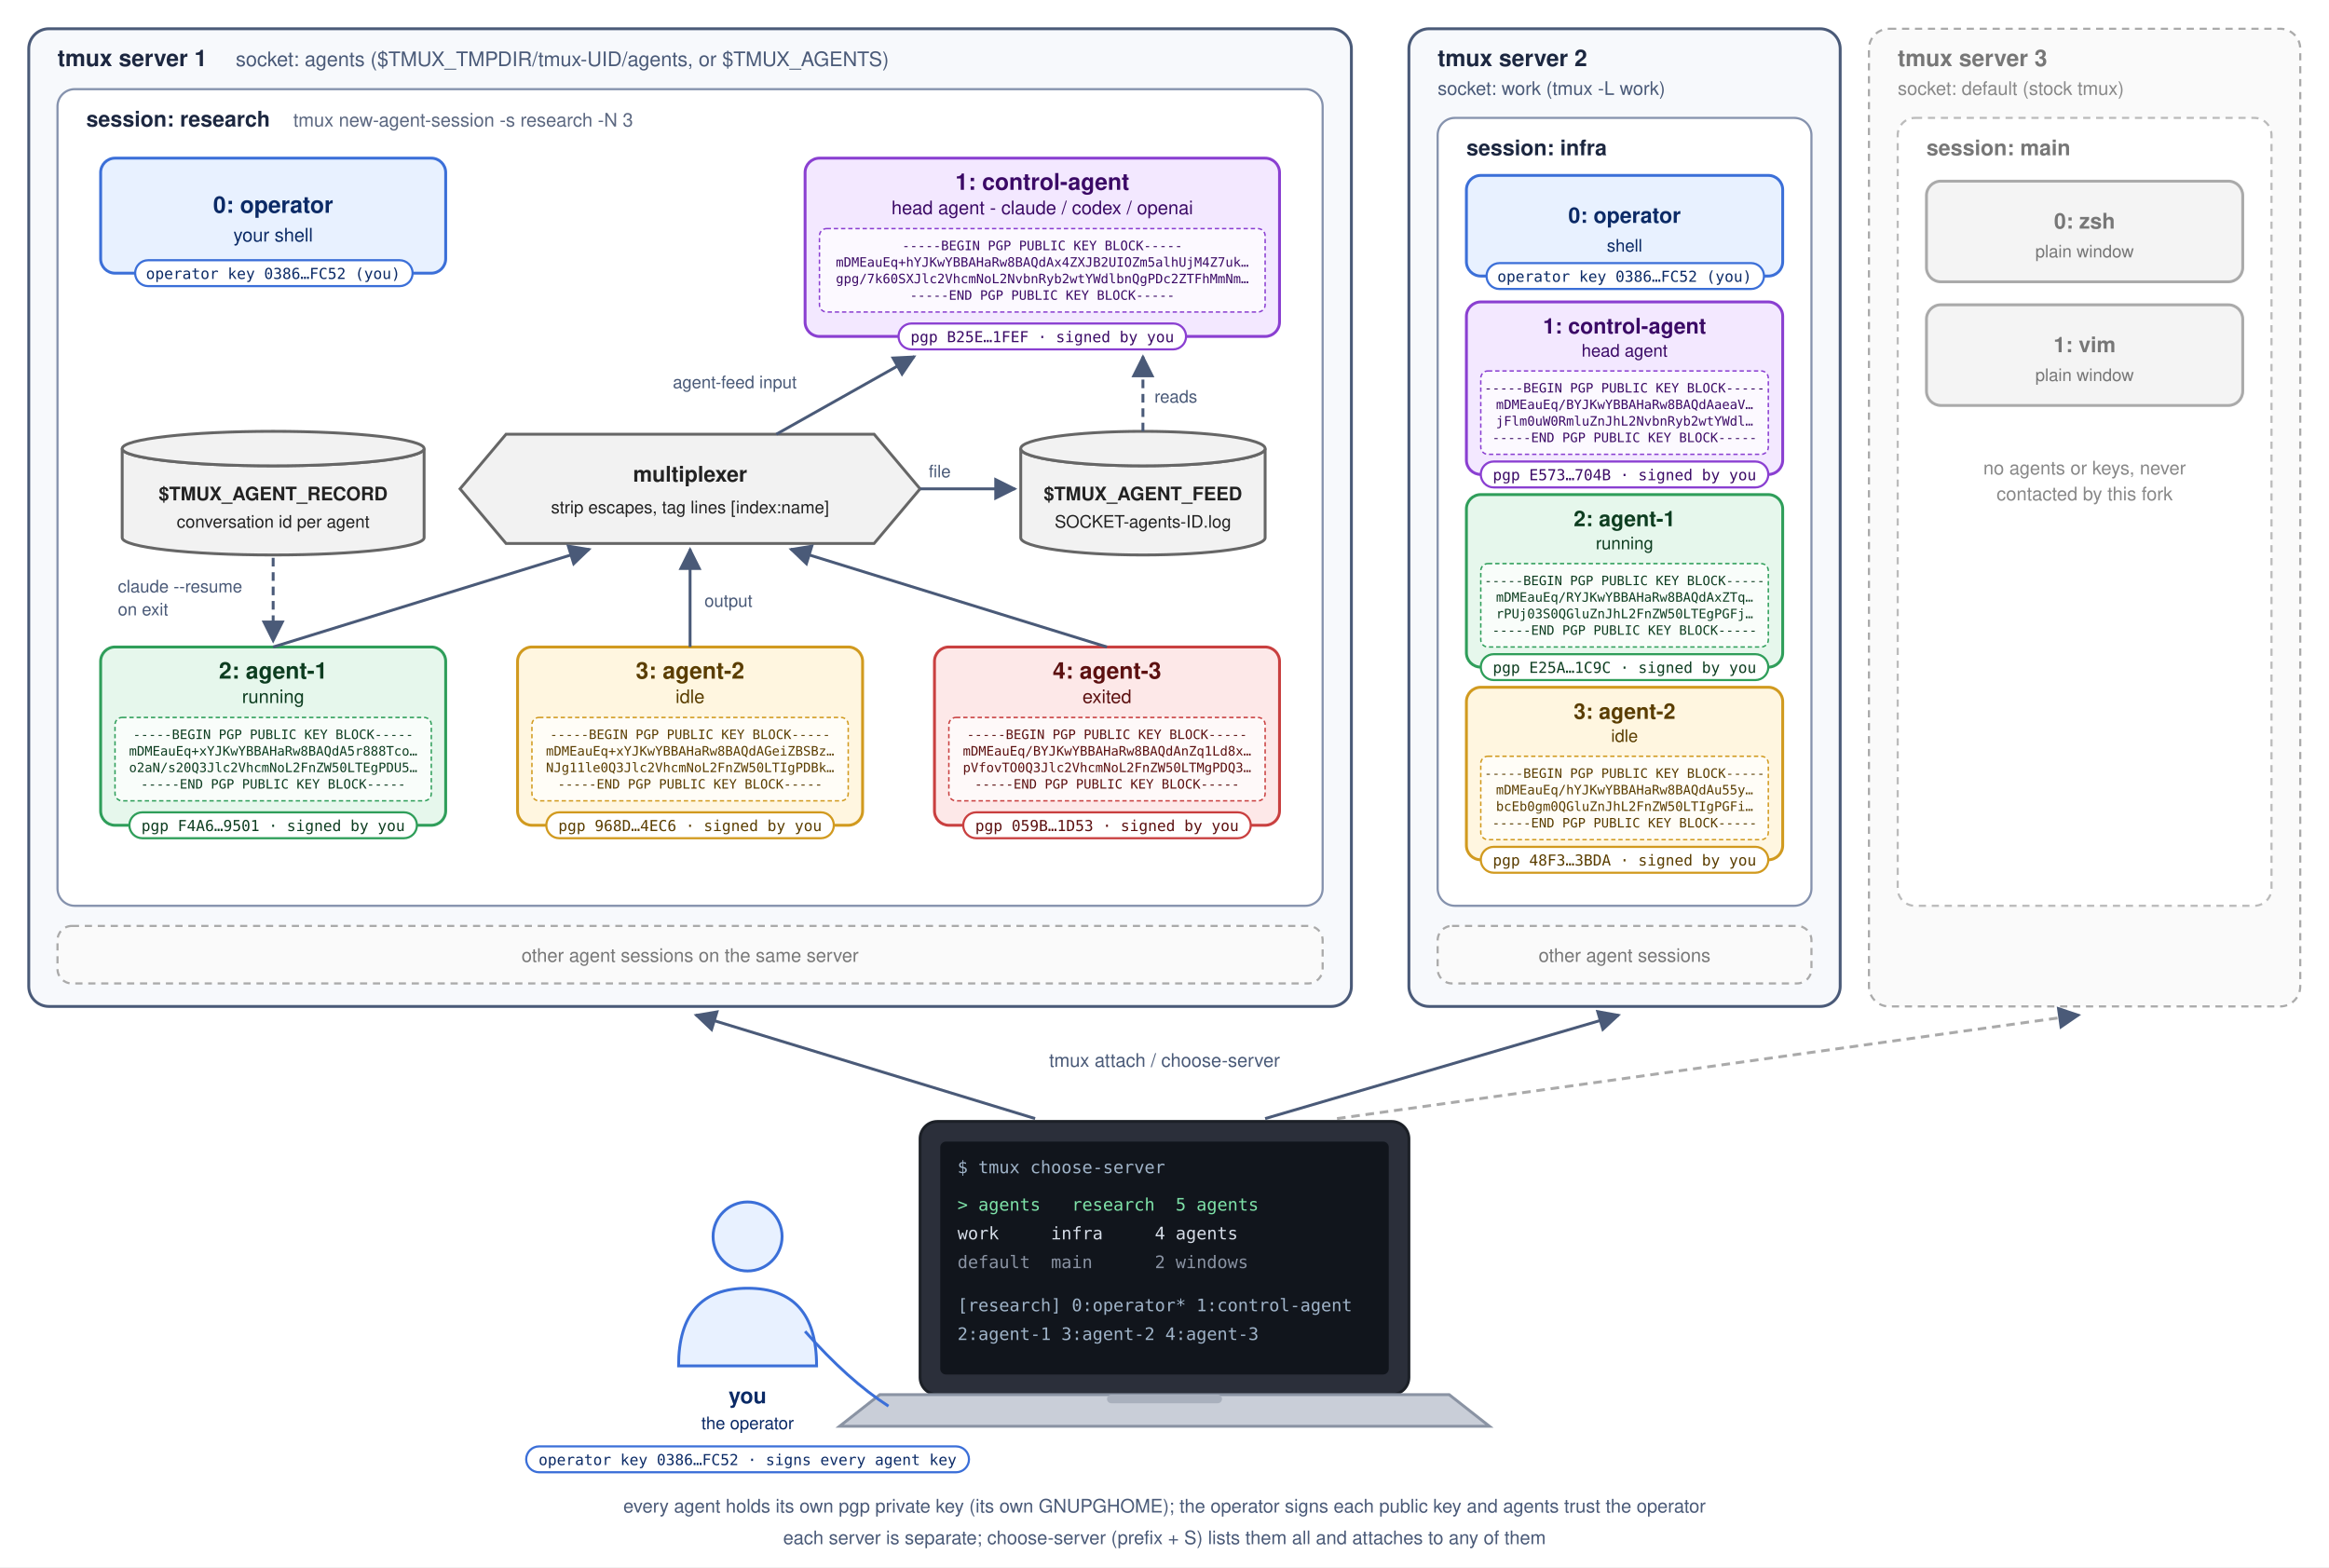
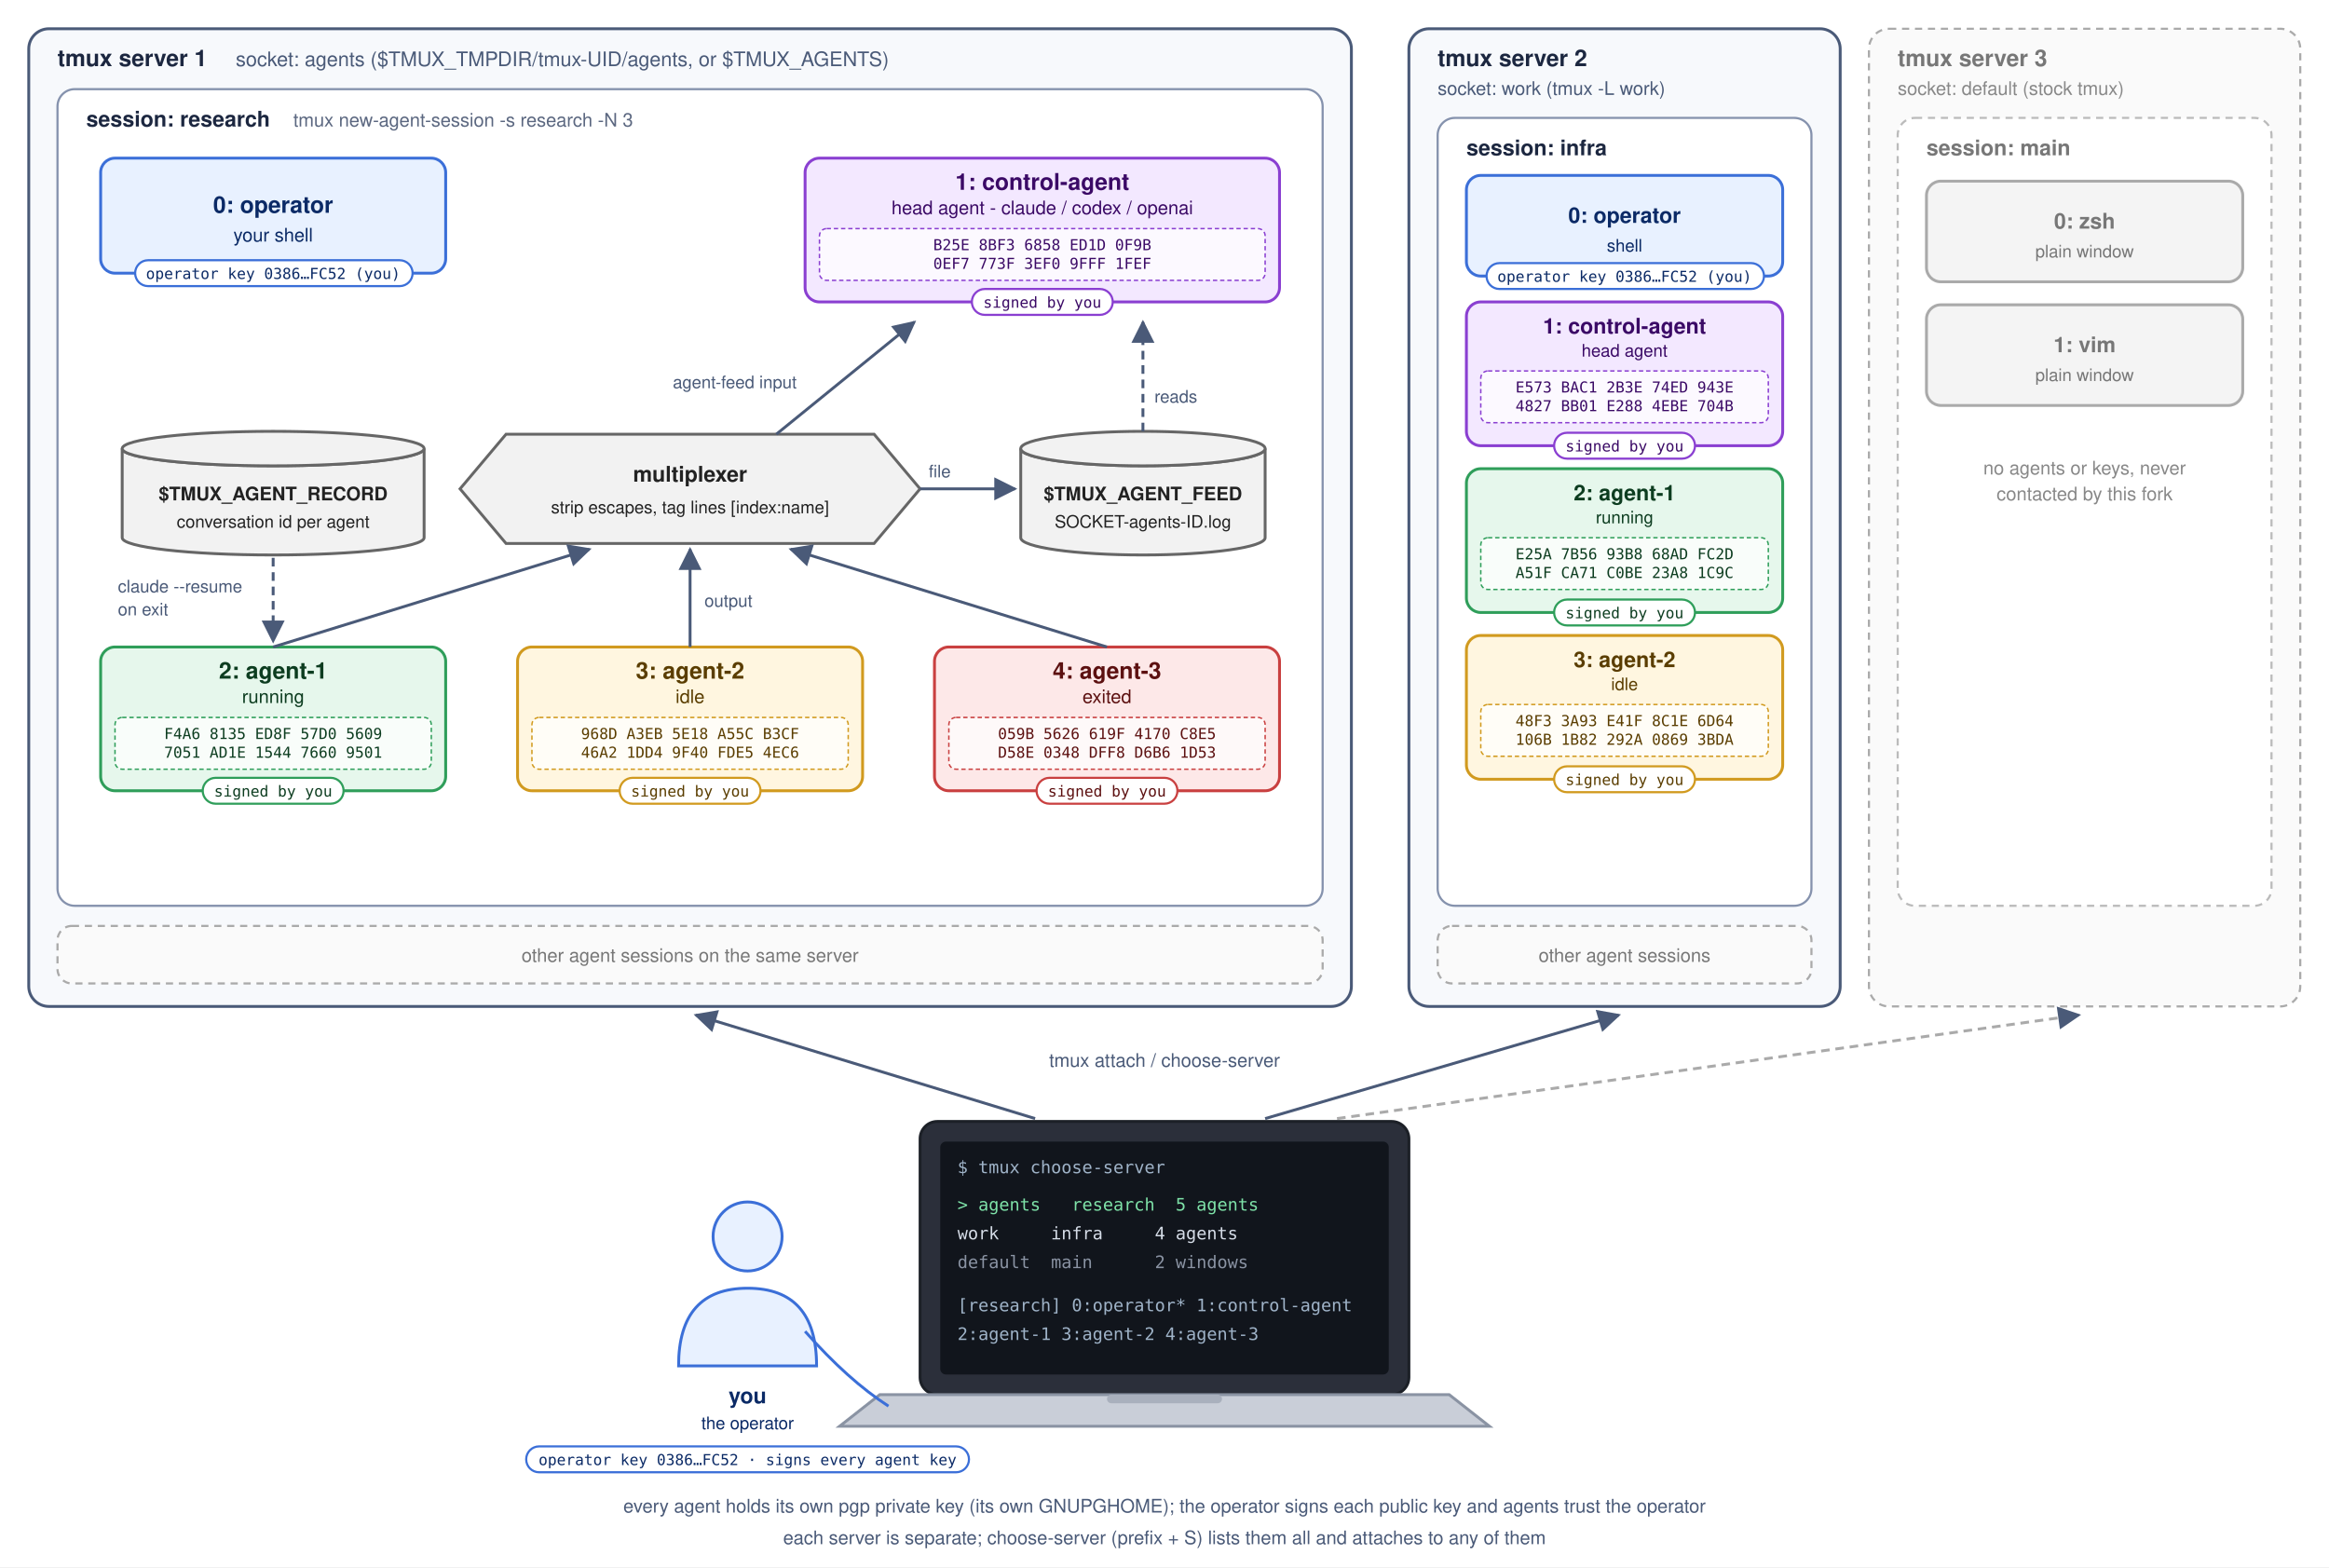
<svg xmlns="http://www.w3.org/2000/svg" width="1620" height="1090" viewBox="0 0 1620 1090" font-family="Helvetica, Arial, sans-serif">
  <defs>
    <marker id="arrow" viewBox="0 0 10 10" refX="9" refY="5" markerWidth="8" markerHeight="8" orient="auto-start-reverse">
      <path d="M0,0 L10,5 L0,10 z" fill="#4a5a78" />
    </marker>
  </defs>
  <rect width="1620" height="1090" fill="#ffffff" />
  <rect x="20" y="20" width="920" height="680" rx="14" fill="#f7f9fc" stroke="#4a5a78" stroke-width="2" />
  <text x="40" y="46" font-size="16" fill="#1c2740" font-weight="bold">tmux server 1</text>
  <text x="164" y="46" font-size="14" fill="#4a5a78">socket: agents ($TMUX_TMPDIR/tmux-UID/agents, or $TMUX_AGENTS)</text>
  <rect x="40" y="62" width="880" height="568" rx="12" fill="#ffffff" stroke="#8592ad" stroke-width="1.5" />
  <text x="60" y="88" font-size="15" fill="#1c2740" font-weight="bold">session: research</text>
  <text x="204" y="88" font-size="13" fill="#5b6780">tmux new-agent-session -s research -N 3</text>
  <rect x="70" y="110" width="240" height="80" rx="10" fill="#e8f1ff" stroke="#3b6fd8" stroke-width="2" />
  <text x="190" y="148" font-size="16" fill="#0b2a66" font-weight="bold" text-anchor="middle">0: operator</text>
  <text x="190" y="168" font-size="13" fill="#0b2a66" text-anchor="middle">your shell</text>
  <rect x="94" y="181" width="193" height="18" rx="9" fill="#ffffff" stroke="#3b6fd8" stroke-width="1.5" />
  <text x="190" y="194" font-size="10.5" fill="#0b2a66" text-anchor="middle" font-family="Menlo, Monaco, monospace">operator key 0386…FC52 (you)</text>
-   <rect x="560" y="110" width="330" height="124" rx="10" fill="#f3e8ff" stroke="#8a3fd1" stroke-width="2" />
+   <rect x="560" y="110" width="330" height="100" rx="10" fill="#f3e8ff" stroke="#8a3fd1" stroke-width="2" />
  <text x="725" y="132" font-size="16" fill="#3b0a66" font-weight="bold" text-anchor="middle">1: control-agent</text>
  <text x="725" y="149" font-size="13" fill="#3b0a66" text-anchor="middle">head agent - claude / codex / openai</text>
-   <rect x="570" y="159" width="310" height="58" rx="5" fill="#ffffff" fill-opacity="0.75" stroke="#8a3fd1" stroke-width="1" stroke-dasharray="3 2" />
-   <text x="725.0" y="174.0" font-size="9" fill="#3b0a66" text-anchor="middle" font-family="Menlo, Monaco, monospace">-----BEGIN PGP PUBLIC KEY BLOCK-----</text>
-   <text x="725.0" y="185.5" font-size="9" fill="#3b0a66" text-anchor="middle" font-family="Menlo, Monaco, monospace">mDMEauEq+hYJKwYBBAHaRw8BAQdAx4ZXJB2UIOZm5alhUjM4Z7uk…</text>
-   <text x="725.0" y="197.0" font-size="9" fill="#3b0a66" text-anchor="middle" font-family="Menlo, Monaco, monospace">gpg/7k60SXJlc2VhcmNoL2NvbnRyb2wtYWdlbnQgPDc2ZTFhMmNm…</text>
-   <text x="725.0" y="208.5" font-size="9" fill="#3b0a66" text-anchor="middle" font-family="Menlo, Monaco, monospace">-----END PGP PUBLIC KEY BLOCK-----</text>
-   <rect x="625" y="225" width="200" height="18" rx="9" fill="#ffffff" stroke="#8a3fd1" stroke-width="1.5" />
-   <text x="725" y="238" font-size="10.5" fill="#3b0a66" text-anchor="middle" font-family="Menlo, Monaco, monospace">pgp B25E…1FEF · signed by you</text>
+   <rect x="570" y="159" width="310" height="36" rx="5" fill="#ffffff" fill-opacity="0.75" stroke="#8a3fd1" stroke-width="1" stroke-dasharray="3 2" />
+   <text x="725.0" y="174" font-size="10.5" fill="#3b0a66" text-anchor="middle" font-family="Menlo, Monaco, monospace">B25E 8BF3 6858 ED1D 0F9B</text>
+   <text x="725.0" y="187" font-size="10.5" fill="#3b0a66" text-anchor="middle" font-family="Menlo, Monaco, monospace">0EF7 773F 3EF0 9FFF 1FEF</text>
+   <rect x="676" y="201" width="98" height="18" rx="9" fill="#ffffff" stroke="#8a3fd1" stroke-width="1.5" />
+   <text x="725" y="214" font-size="10.5" fill="#3b0a66" text-anchor="middle" font-family="Menlo, Monaco, monospace">signed by you</text>
  <polygon points="320,340 352,302 608,302 640,340 608,378 352,378" fill="#f2f2f2" stroke="#666666" stroke-width="2" />
  <text x="480" y="335" font-size="15" fill="#222222" font-weight="bold" text-anchor="middle">multiplexer</text>
  <text x="480" y="357" font-size="12" fill="#222222" text-anchor="middle">strip escapes, tag lines [index:name]</text>
  <path d="M710,312 a85,12 0 0,0 170,0 v62 a85,12 0 0,1 -170,0 z" fill="#f2f2f2" stroke="#666666" stroke-width="2" />
  <ellipse cx="795" cy="312" rx="85" ry="12" fill="#f2f2f2" stroke="#666666" stroke-width="2" />
  <text x="795" y="348" font-size="13" fill="#222222" font-weight="bold" text-anchor="middle">$TMUX_AGENT_FEED</text>
  <text x="795" y="367" font-size="12" fill="#222222" text-anchor="middle">SOCKET-agents-ID.log</text>
  <path d="M85,312 a105,12 0 0,0 210,0 v62 a105,12 0 0,1 -210,0 z" fill="#f2f2f2" stroke="#666666" stroke-width="2" />
  <ellipse cx="190" cy="312" rx="105" ry="12" fill="#f2f2f2" stroke="#666666" stroke-width="2" />
  <text x="190" y="348" font-size="13" fill="#222222" font-weight="bold" text-anchor="middle">$TMUX_AGENT_RECORD</text>
  <text x="190" y="367" font-size="12" fill="#222222" text-anchor="middle">conversation id per agent</text>
-   <rect x="70" y="450" width="240" height="124" rx="10" fill="#e6f7ec" stroke="#2f9e5a" stroke-width="2" />
+   <rect x="70" y="450" width="240" height="100" rx="10" fill="#e6f7ec" stroke="#2f9e5a" stroke-width="2" />
  <text x="190" y="472" font-size="16" fill="#0d3d20" font-weight="bold" text-anchor="middle">2: agent-1</text>
  <text x="190" y="489" font-size="13" fill="#0d3d20" text-anchor="middle">running</text>
-   <rect x="80" y="499" width="220" height="58" rx="5" fill="#ffffff" fill-opacity="0.75" stroke="#2f9e5a" stroke-width="1" stroke-dasharray="3 2" />
-   <text x="190.0" y="514.0" font-size="9" fill="#0d3d20" text-anchor="middle" font-family="Menlo, Monaco, monospace">-----BEGIN PGP PUBLIC KEY BLOCK-----</text>
-   <text x="190.0" y="525.5" font-size="9" fill="#0d3d20" text-anchor="middle" font-family="Menlo, Monaco, monospace">mDMEauEq+xYJKwYBBAHaRw8BAQdA5r888Tco…</text>
-   <text x="190.0" y="537.0" font-size="9" fill="#0d3d20" text-anchor="middle" font-family="Menlo, Monaco, monospace">o2aN/s20Q3Jlc2VhcmNoL2FnZW50LTEgPDU5…</text>
-   <text x="190.0" y="548.5" font-size="9" fill="#0d3d20" text-anchor="middle" font-family="Menlo, Monaco, monospace">-----END PGP PUBLIC KEY BLOCK-----</text>
-   <rect x="90" y="565" width="200" height="18" rx="9" fill="#ffffff" stroke="#2f9e5a" stroke-width="1.5" />
-   <text x="190" y="578" font-size="10.5" fill="#0d3d20" text-anchor="middle" font-family="Menlo, Monaco, monospace">pgp F4A6…9501 · signed by you</text>
-   <rect x="360" y="450" width="240" height="124" rx="10" fill="#fff6e0" stroke="#d19a1f" stroke-width="2" />
+   <rect x="80" y="499" width="220" height="36" rx="5" fill="#ffffff" fill-opacity="0.75" stroke="#2f9e5a" stroke-width="1" stroke-dasharray="3 2" />
+   <text x="190.0" y="514" font-size="10.5" fill="#0d3d20" text-anchor="middle" font-family="Menlo, Monaco, monospace">F4A6 8135 ED8F 57D0 5609</text>
+   <text x="190.0" y="527" font-size="10.5" fill="#0d3d20" text-anchor="middle" font-family="Menlo, Monaco, monospace">7051 AD1E 1544 7660 9501</text>
+   <rect x="141" y="541" width="98" height="18" rx="9" fill="#ffffff" stroke="#2f9e5a" stroke-width="1.5" />
+   <text x="190" y="554" font-size="10.5" fill="#0d3d20" text-anchor="middle" font-family="Menlo, Monaco, monospace">signed by you</text>
+   <rect x="360" y="450" width="240" height="100" rx="10" fill="#fff6e0" stroke="#d19a1f" stroke-width="2" />
  <text x="480" y="472" font-size="16" fill="#5a3d00" font-weight="bold" text-anchor="middle">3: agent-2</text>
  <text x="480" y="489" font-size="13" fill="#5a3d00" text-anchor="middle">idle</text>
-   <rect x="370" y="499" width="220" height="58" rx="5" fill="#ffffff" fill-opacity="0.75" stroke="#d19a1f" stroke-width="1" stroke-dasharray="3 2" />
-   <text x="480.0" y="514.0" font-size="9" fill="#5a3d00" text-anchor="middle" font-family="Menlo, Monaco, monospace">-----BEGIN PGP PUBLIC KEY BLOCK-----</text>
-   <text x="480.0" y="525.5" font-size="9" fill="#5a3d00" text-anchor="middle" font-family="Menlo, Monaco, monospace">mDMEauEq+xYJKwYBBAHaRw8BAQdAGeiZBSBz…</text>
-   <text x="480.0" y="537.0" font-size="9" fill="#5a3d00" text-anchor="middle" font-family="Menlo, Monaco, monospace">NJg11le0Q3Jlc2VhcmNoL2FnZW50LTIgPDBk…</text>
-   <text x="480.0" y="548.5" font-size="9" fill="#5a3d00" text-anchor="middle" font-family="Menlo, Monaco, monospace">-----END PGP PUBLIC KEY BLOCK-----</text>
-   <rect x="380" y="565" width="200" height="18" rx="9" fill="#ffffff" stroke="#d19a1f" stroke-width="1.5" />
-   <text x="480" y="578" font-size="10.5" fill="#5a3d00" text-anchor="middle" font-family="Menlo, Monaco, monospace">pgp 968D…4EC6 · signed by you</text>
-   <rect x="650" y="450" width="240" height="124" rx="10" fill="#fde8e8" stroke="#c94040" stroke-width="2" />
+   <rect x="370" y="499" width="220" height="36" rx="5" fill="#ffffff" fill-opacity="0.75" stroke="#d19a1f" stroke-width="1" stroke-dasharray="3 2" />
+   <text x="480.0" y="514" font-size="10.5" fill="#5a3d00" text-anchor="middle" font-family="Menlo, Monaco, monospace">968D A3EB 5E18 A55C B3CF</text>
+   <text x="480.0" y="527" font-size="10.5" fill="#5a3d00" text-anchor="middle" font-family="Menlo, Monaco, monospace">46A2 1DD4 9F40 FDE5 4EC6</text>
+   <rect x="431" y="541" width="98" height="18" rx="9" fill="#ffffff" stroke="#d19a1f" stroke-width="1.5" />
+   <text x="480" y="554" font-size="10.5" fill="#5a3d00" text-anchor="middle" font-family="Menlo, Monaco, monospace">signed by you</text>
+   <rect x="650" y="450" width="240" height="100" rx="10" fill="#fde8e8" stroke="#c94040" stroke-width="2" />
  <text x="770" y="472" font-size="16" fill="#5c1010" font-weight="bold" text-anchor="middle">4: agent-3</text>
  <text x="770" y="489" font-size="13" fill="#5c1010" text-anchor="middle">exited</text>
-   <rect x="660" y="499" width="220" height="58" rx="5" fill="#ffffff" fill-opacity="0.75" stroke="#c94040" stroke-width="1" stroke-dasharray="3 2" />
-   <text x="770.0" y="514.0" font-size="9" fill="#5c1010" text-anchor="middle" font-family="Menlo, Monaco, monospace">-----BEGIN PGP PUBLIC KEY BLOCK-----</text>
-   <text x="770.0" y="525.5" font-size="9" fill="#5c1010" text-anchor="middle" font-family="Menlo, Monaco, monospace">mDMEauEq/BYJKwYBBAHaRw8BAQdAnZq1Ld8x…</text>
-   <text x="770.0" y="537.0" font-size="9" fill="#5c1010" text-anchor="middle" font-family="Menlo, Monaco, monospace">pVfovTO0Q3Jlc2VhcmNoL2FnZW50LTMgPDQ3…</text>
-   <text x="770.0" y="548.5" font-size="9" fill="#5c1010" text-anchor="middle" font-family="Menlo, Monaco, monospace">-----END PGP PUBLIC KEY BLOCK-----</text>
-   <rect x="670" y="565" width="200" height="18" rx="9" fill="#ffffff" stroke="#c94040" stroke-width="1.5" />
-   <text x="770" y="578" font-size="10.5" fill="#5c1010" text-anchor="middle" font-family="Menlo, Monaco, monospace">pgp 059B…1D53 · signed by you</text>
+   <rect x="660" y="499" width="220" height="36" rx="5" fill="#ffffff" fill-opacity="0.75" stroke="#c94040" stroke-width="1" stroke-dasharray="3 2" />
+   <text x="770.0" y="514" font-size="10.5" fill="#5c1010" text-anchor="middle" font-family="Menlo, Monaco, monospace">059B 5626 619F 4170 C8E5</text>
+   <text x="770.0" y="527" font-size="10.5" fill="#5c1010" text-anchor="middle" font-family="Menlo, Monaco, monospace">D58E 0348 DFF8 D6B6 1D53</text>
+   <rect x="721" y="541" width="98" height="18" rx="9" fill="#ffffff" stroke="#c94040" stroke-width="1.5" />
+   <text x="770" y="554" font-size="10.5" fill="#5c1010" text-anchor="middle" font-family="Menlo, Monaco, monospace">signed by you</text>
  <path d="M190,450 L410,382" stroke="#4a5a78" stroke-width="2" fill="none" marker-end="url(#arrow)" />
  <path d="M480,450 L480,382" stroke="#4a5a78" stroke-width="2" fill="none" marker-end="url(#arrow)" />
  <path d="M770,450 L550,382" stroke="#4a5a78" stroke-width="2" fill="none" marker-end="url(#arrow)" />
-   <path d="M540,302 L636,248" stroke="#4a5a78" stroke-width="2" fill="none" marker-end="url(#arrow)" />
+   <path d="M540,302 L636,224" stroke="#4a5a78" stroke-width="2" fill="none" marker-end="url(#arrow)" />
  <path d="M640,340 L706,340" stroke="#4a5a78" stroke-width="2" fill="none" marker-end="url(#arrow)" />
-   <path d="M795,300 L795,248" stroke="#4a5a78" stroke-width="2" fill="none" stroke-dasharray="6 4" marker-end="url(#arrow)" />
+   <path d="M795,300 L795,224" stroke="#4a5a78" stroke-width="2" fill="none" stroke-dasharray="6 4" marker-end="url(#arrow)" />
  <path d="M190,388 L190,446" stroke="#4a5a78" stroke-width="2" fill="none" stroke-dasharray="6 4" marker-end="url(#arrow)" />
  <text x="82" y="412" font-size="12" fill="#4a5a78">claude --resume</text>
  <text x="82" y="428" font-size="12" fill="#4a5a78">on exit</text>
  <text x="490" y="422" font-size="12" fill="#4a5a78">output</text>
  <text x="468" y="270" font-size="12" fill="#4a5a78">agent-feed input</text>
  <text x="646" y="332" font-size="12" fill="#4a5a78">file</text>
  <text x="803" y="280" font-size="12" fill="#4a5a78">reads</text>
  <rect x="40" y="644" width="880" height="40" rx="10" fill="#fafafa" stroke="#aaaaaa" stroke-width="1.5" stroke-dasharray="5 4" />
  <text x="480" y="669" font-size="13" fill="#777777" text-anchor="middle">other agent sessions on the same server</text>
  <rect x="980" y="20" width="300" height="680" rx="14" fill="#f7f9fc" stroke="#4a5a78" stroke-width="2" />
  <text x="1000" y="46" font-size="16" fill="#1c2740" font-weight="bold">tmux server 2</text>
  <text x="1000" y="66" font-size="13" fill="#4a5a78">socket: work (tmux -L work)</text>
  <rect x="1000" y="82" width="260" height="548" rx="12" fill="#ffffff" stroke="#8592ad" stroke-width="1.5" />
  <text x="1020" y="108" font-size="15" fill="#1c2740" font-weight="bold">session: infra</text>
  <rect x="1020" y="122" width="220" height="70" rx="10" fill="#e8f1ff" stroke="#3b6fd8" stroke-width="2" />
  <text x="1130" y="155" font-size="15" fill="#0b2a66" font-weight="bold" text-anchor="middle">0: operator</text>
  <text x="1130" y="175" font-size="12" fill="#0b2a66" text-anchor="middle">shell</text>
  <rect x="1034" y="183" width="193" height="18" rx="9" fill="#ffffff" stroke="#3b6fd8" stroke-width="1.5" />
  <text x="1130" y="196" font-size="10.5" fill="#0b2a66" text-anchor="middle" font-family="Menlo, Monaco, monospace">operator key 0386…FC52 (you)</text>
-   <rect x="1020" y="210" width="220" height="120" rx="10" fill="#f3e8ff" stroke="#8a3fd1" stroke-width="2" />
+   <rect x="1020" y="210" width="220" height="100" rx="10" fill="#f3e8ff" stroke="#8a3fd1" stroke-width="2" />
  <text x="1130" y="232" font-size="15" fill="#3b0a66" font-weight="bold" text-anchor="middle">1: control-agent</text>
  <text x="1130" y="248" font-size="12" fill="#3b0a66" text-anchor="middle">head agent</text>
-   <rect x="1030" y="258" width="200" height="58" rx="5" fill="#ffffff" fill-opacity="0.75" stroke="#8a3fd1" stroke-width="1" stroke-dasharray="3 2" />
-   <text x="1130.0" y="273.0" font-size="9" fill="#3b0a66" text-anchor="middle" font-family="Menlo, Monaco, monospace">-----BEGIN PGP PUBLIC KEY BLOCK-----</text>
-   <text x="1130.0" y="284.5" font-size="9" fill="#3b0a66" text-anchor="middle" font-family="Menlo, Monaco, monospace">mDMEauEq/BYJKwYBBAHaRw8BAQdAaeaV…</text>
-   <text x="1130.0" y="296.0" font-size="9" fill="#3b0a66" text-anchor="middle" font-family="Menlo, Monaco, monospace">jFlm0uW0RmluZnJhL2NvbnRyb2wtYWdl…</text>
-   <text x="1130.0" y="307.5" font-size="9" fill="#3b0a66" text-anchor="middle" font-family="Menlo, Monaco, monospace">-----END PGP PUBLIC KEY BLOCK-----</text>
-   <rect x="1030" y="321" width="200" height="18" rx="9" fill="#ffffff" stroke="#8a3fd1" stroke-width="1.5" />
-   <text x="1130" y="334" font-size="10.5" fill="#3b0a66" text-anchor="middle" font-family="Menlo, Monaco, monospace">pgp E573…704B · signed by you</text>
-   <rect x="1020" y="344" width="220" height="120" rx="10" fill="#e6f7ec" stroke="#2f9e5a" stroke-width="2" />
-   <text x="1130" y="366" font-size="15" fill="#0d3d20" font-weight="bold" text-anchor="middle">2: agent-1</text>
-   <text x="1130" y="382" font-size="12" fill="#0d3d20" text-anchor="middle">running</text>
-   <rect x="1030" y="392" width="200" height="58" rx="5" fill="#ffffff" fill-opacity="0.75" stroke="#2f9e5a" stroke-width="1" stroke-dasharray="3 2" />
-   <text x="1130.0" y="407.0" font-size="9" fill="#0d3d20" text-anchor="middle" font-family="Menlo, Monaco, monospace">-----BEGIN PGP PUBLIC KEY BLOCK-----</text>
-   <text x="1130.0" y="418.5" font-size="9" fill="#0d3d20" text-anchor="middle" font-family="Menlo, Monaco, monospace">mDMEauEq/RYJKwYBBAHaRw8BAQdAxZTq…</text>
-   <text x="1130.0" y="430.0" font-size="9" fill="#0d3d20" text-anchor="middle" font-family="Menlo, Monaco, monospace">rPUj03S0QGluZnJhL2FnZW50LTEgPGFj…</text>
-   <text x="1130.0" y="441.5" font-size="9" fill="#0d3d20" text-anchor="middle" font-family="Menlo, Monaco, monospace">-----END PGP PUBLIC KEY BLOCK-----</text>
-   <rect x="1030" y="455" width="200" height="18" rx="9" fill="#ffffff" stroke="#2f9e5a" stroke-width="1.5" />
-   <text x="1130" y="468" font-size="10.5" fill="#0d3d20" text-anchor="middle" font-family="Menlo, Monaco, monospace">pgp E25A…1C9C · signed by you</text>
-   <rect x="1020" y="478" width="220" height="120" rx="10" fill="#fff6e0" stroke="#d19a1f" stroke-width="2" />
-   <text x="1130" y="500" font-size="15" fill="#5a3d00" font-weight="bold" text-anchor="middle">3: agent-2</text>
-   <text x="1130" y="516" font-size="12" fill="#5a3d00" text-anchor="middle">idle</text>
-   <rect x="1030" y="526" width="200" height="58" rx="5" fill="#ffffff" fill-opacity="0.75" stroke="#d19a1f" stroke-width="1" stroke-dasharray="3 2" />
-   <text x="1130.0" y="541.0" font-size="9" fill="#5a3d00" text-anchor="middle" font-family="Menlo, Monaco, monospace">-----BEGIN PGP PUBLIC KEY BLOCK-----</text>
-   <text x="1130.0" y="552.5" font-size="9" fill="#5a3d00" text-anchor="middle" font-family="Menlo, Monaco, monospace">mDMEauEq/hYJKwYBBAHaRw8BAQdAu55y…</text>
-   <text x="1130.0" y="564.0" font-size="9" fill="#5a3d00" text-anchor="middle" font-family="Menlo, Monaco, monospace">bcEb0gm0QGluZnJhL2FnZW50LTIgPGFi…</text>
-   <text x="1130.0" y="575.5" font-size="9" fill="#5a3d00" text-anchor="middle" font-family="Menlo, Monaco, monospace">-----END PGP PUBLIC KEY BLOCK-----</text>
-   <rect x="1030" y="589" width="200" height="18" rx="9" fill="#ffffff" stroke="#d19a1f" stroke-width="1.5" />
-   <text x="1130" y="602" font-size="10.5" fill="#5a3d00" text-anchor="middle" font-family="Menlo, Monaco, monospace">pgp 48F3…3BDA · signed by you</text>
+   <rect x="1030" y="258" width="200" height="36" rx="5" fill="#ffffff" fill-opacity="0.75" stroke="#8a3fd1" stroke-width="1" stroke-dasharray="3 2" />
+   <text x="1130.0" y="273" font-size="10.5" fill="#3b0a66" text-anchor="middle" font-family="Menlo, Monaco, monospace">E573 BAC1 2B3E 74ED 943E</text>
+   <text x="1130.0" y="286" font-size="10.5" fill="#3b0a66" text-anchor="middle" font-family="Menlo, Monaco, monospace">4827 BB01 E288 4EBE 704B</text>
+   <rect x="1081" y="301" width="98" height="18" rx="9" fill="#ffffff" stroke="#8a3fd1" stroke-width="1.5" />
+   <text x="1130" y="314" font-size="10.5" fill="#3b0a66" text-anchor="middle" font-family="Menlo, Monaco, monospace">signed by you</text>
+   <rect x="1020" y="326" width="220" height="100" rx="10" fill="#e6f7ec" stroke="#2f9e5a" stroke-width="2" />
+   <text x="1130" y="348" font-size="15" fill="#0d3d20" font-weight="bold" text-anchor="middle">2: agent-1</text>
+   <text x="1130" y="364" font-size="12" fill="#0d3d20" text-anchor="middle">running</text>
+   <rect x="1030" y="374" width="200" height="36" rx="5" fill="#ffffff" fill-opacity="0.75" stroke="#2f9e5a" stroke-width="1" stroke-dasharray="3 2" />
+   <text x="1130.0" y="389" font-size="10.5" fill="#0d3d20" text-anchor="middle" font-family="Menlo, Monaco, monospace">E25A 7B56 93B8 68AD FC2D</text>
+   <text x="1130.0" y="402" font-size="10.5" fill="#0d3d20" text-anchor="middle" font-family="Menlo, Monaco, monospace">A51F CA71 C0BE 23A8 1C9C</text>
+   <rect x="1081" y="417" width="98" height="18" rx="9" fill="#ffffff" stroke="#2f9e5a" stroke-width="1.5" />
+   <text x="1130" y="430" font-size="10.5" fill="#0d3d20" text-anchor="middle" font-family="Menlo, Monaco, monospace">signed by you</text>
+   <rect x="1020" y="442" width="220" height="100" rx="10" fill="#fff6e0" stroke="#d19a1f" stroke-width="2" />
+   <text x="1130" y="464" font-size="15" fill="#5a3d00" font-weight="bold" text-anchor="middle">3: agent-2</text>
+   <text x="1130" y="480" font-size="12" fill="#5a3d00" text-anchor="middle">idle</text>
+   <rect x="1030" y="490" width="200" height="36" rx="5" fill="#ffffff" fill-opacity="0.75" stroke="#d19a1f" stroke-width="1" stroke-dasharray="3 2" />
+   <text x="1130.0" y="505" font-size="10.5" fill="#5a3d00" text-anchor="middle" font-family="Menlo, Monaco, monospace">48F3 3A93 E41F 8C1E 6D64</text>
+   <text x="1130.0" y="518" font-size="10.5" fill="#5a3d00" text-anchor="middle" font-family="Menlo, Monaco, monospace">106B 1B82 292A 0869 3BDA</text>
+   <rect x="1081" y="533" width="98" height="18" rx="9" fill="#ffffff" stroke="#d19a1f" stroke-width="1.5" />
+   <text x="1130" y="546" font-size="10.5" fill="#5a3d00" text-anchor="middle" font-family="Menlo, Monaco, monospace">signed by you</text>
  <rect x="1000" y="644" width="260" height="40" rx="10" fill="#fafafa" stroke="#aaaaaa" stroke-width="1.5" stroke-dasharray="5 4" />
  <text x="1130" y="669" font-size="13" fill="#777777" text-anchor="middle">other agent sessions</text>
  <rect x="1300" y="20" width="300" height="680" rx="14" fill="#fafafa" stroke="#aaaaaa" stroke-width="1.5" stroke-dasharray="5 4" />
  <text x="1320" y="46" font-size="16" fill="#777777" font-weight="bold">tmux server 3</text>
  <text x="1320" y="66" font-size="13" fill="#888888">socket: default (stock tmux)</text>
  <rect x="1320" y="82" width="260" height="548" rx="12" fill="#ffffff" stroke="#bbbbbb" stroke-width="1.5" stroke-dasharray="5 4" />
  <text x="1340" y="108" font-size="15" fill="#777777" font-weight="bold">session: main</text>
  <rect x="1340" y="126" width="220" height="70" rx="10" fill="#f4f4f4" stroke="#aaaaaa" stroke-width="2" />
  <text x="1450" y="159" font-size="15" fill="#777777" font-weight="bold" text-anchor="middle">0: zsh</text>
  <text x="1450" y="179" font-size="12" fill="#777777" text-anchor="middle">plain window</text>
  <rect x="1340" y="212" width="220" height="70" rx="10" fill="#f4f4f4" stroke="#aaaaaa" stroke-width="2" />
  <text x="1450" y="245" font-size="15" fill="#777777" font-weight="bold" text-anchor="middle">1: vim</text>
  <text x="1450" y="265" font-size="12" fill="#777777" text-anchor="middle">plain window</text>
  <text x="1450" y="330" font-size="13" fill="#888888" text-anchor="middle">no agents or keys, never</text>
  <text x="1450" y="348" font-size="13" fill="#888888" text-anchor="middle">contacted by this fork</text>
  <path d="M720,778 L484,706" stroke="#4a5a78" stroke-width="2" fill="none" marker-end="url(#arrow)" />
  <path d="M880,778 L1126,706" stroke="#4a5a78" stroke-width="2" fill="none" marker-end="url(#arrow)" />
  <path d="M930,778 L1446,706" stroke="#aaaaaa" stroke-width="2" fill="none" stroke-dasharray="6 4" marker-end="url(#arrow)" />
  <text x="810" y="742" font-size="13" fill="#4a5a78" text-anchor="middle">tmux attach / choose-server</text>
  <rect x="640" y="780" width="340" height="190" rx="12" fill="#2b2f3a" stroke="#1c2027" stroke-width="2" />
  <rect x="654" y="794" width="312" height="162" rx="4" fill="#11151c" />
  <text x="666" y="816" font-size="12" fill="#9fb3c8" font-family="Menlo, Monaco, monospace">$ tmux choose-server</text>
  <text x="666" y="842" font-size="12" fill="#7ee2a8" font-family="Menlo, Monaco, monospace">&gt; agents   research  5 agents</text>
  <text x="666" y="862" font-size="12" fill="#d6dde8" font-family="Menlo, Monaco, monospace">  work     infra     4 agents</text>
  <text x="666" y="882" font-size="12" fill="#8a93a3" font-family="Menlo, Monaco, monospace">  default  main      2 windows</text>
  <text x="666" y="912" font-size="12" fill="#9fb3c8" font-family="Menlo, Monaco, monospace">[research] 0:operator* 1:control-agent</text>
  <text x="666" y="932" font-size="12" fill="#9fb3c8" font-family="Menlo, Monaco, monospace">           2:agent-1 3:agent-2 4:agent-3</text>
  <polygon points="612,970 1008,970 1036,992 584,992" fill="#c9ced8" stroke="#8a93a3" stroke-width="2" />
  <rect x="770" y="970" width="80" height="6" rx="3" fill="#a9b0bd" />
  <circle cx="520" cy="860" r="24" fill="#e8f1ff" stroke="#3b6fd8" stroke-width="2" />
  <path d="M472,950 Q472,896 520,896 Q568,896 568,950 Z" fill="#e8f1ff" stroke="#3b6fd8" stroke-width="2" />
  <path d="M560,926 Q590,960 618,978" stroke="#3b6fd8" stroke-width="2" fill="none" />
  <text x="520" y="976" font-size="15" fill="#0b2a66" font-weight="bold" text-anchor="middle">you</text>
  <text x="520" y="994" font-size="12" fill="#0b2a66" text-anchor="middle">the operator</text>
  <rect x="366" y="1006" width="308" height="18" rx="9" fill="#ffffff" stroke="#3b6fd8" stroke-width="1.5" />
  <text x="520" y="1019" font-size="10.5" fill="#0b2a66" text-anchor="middle" font-family="Menlo, Monaco, monospace">operator key 0386…FC52 · signs every agent key</text>
  <text x="810" y="1052" font-size="13" fill="#4a5a78" text-anchor="middle">every agent holds its own pgp private key (its own GNUPGHOME); the operator signs each public key and agents trust the operator</text>
  <text x="810" y="1074" font-size="13" fill="#4a5a78" text-anchor="middle">each server is separate; choose-server (prefix + S) lists them all and attaches to any of them</text>
</svg>
